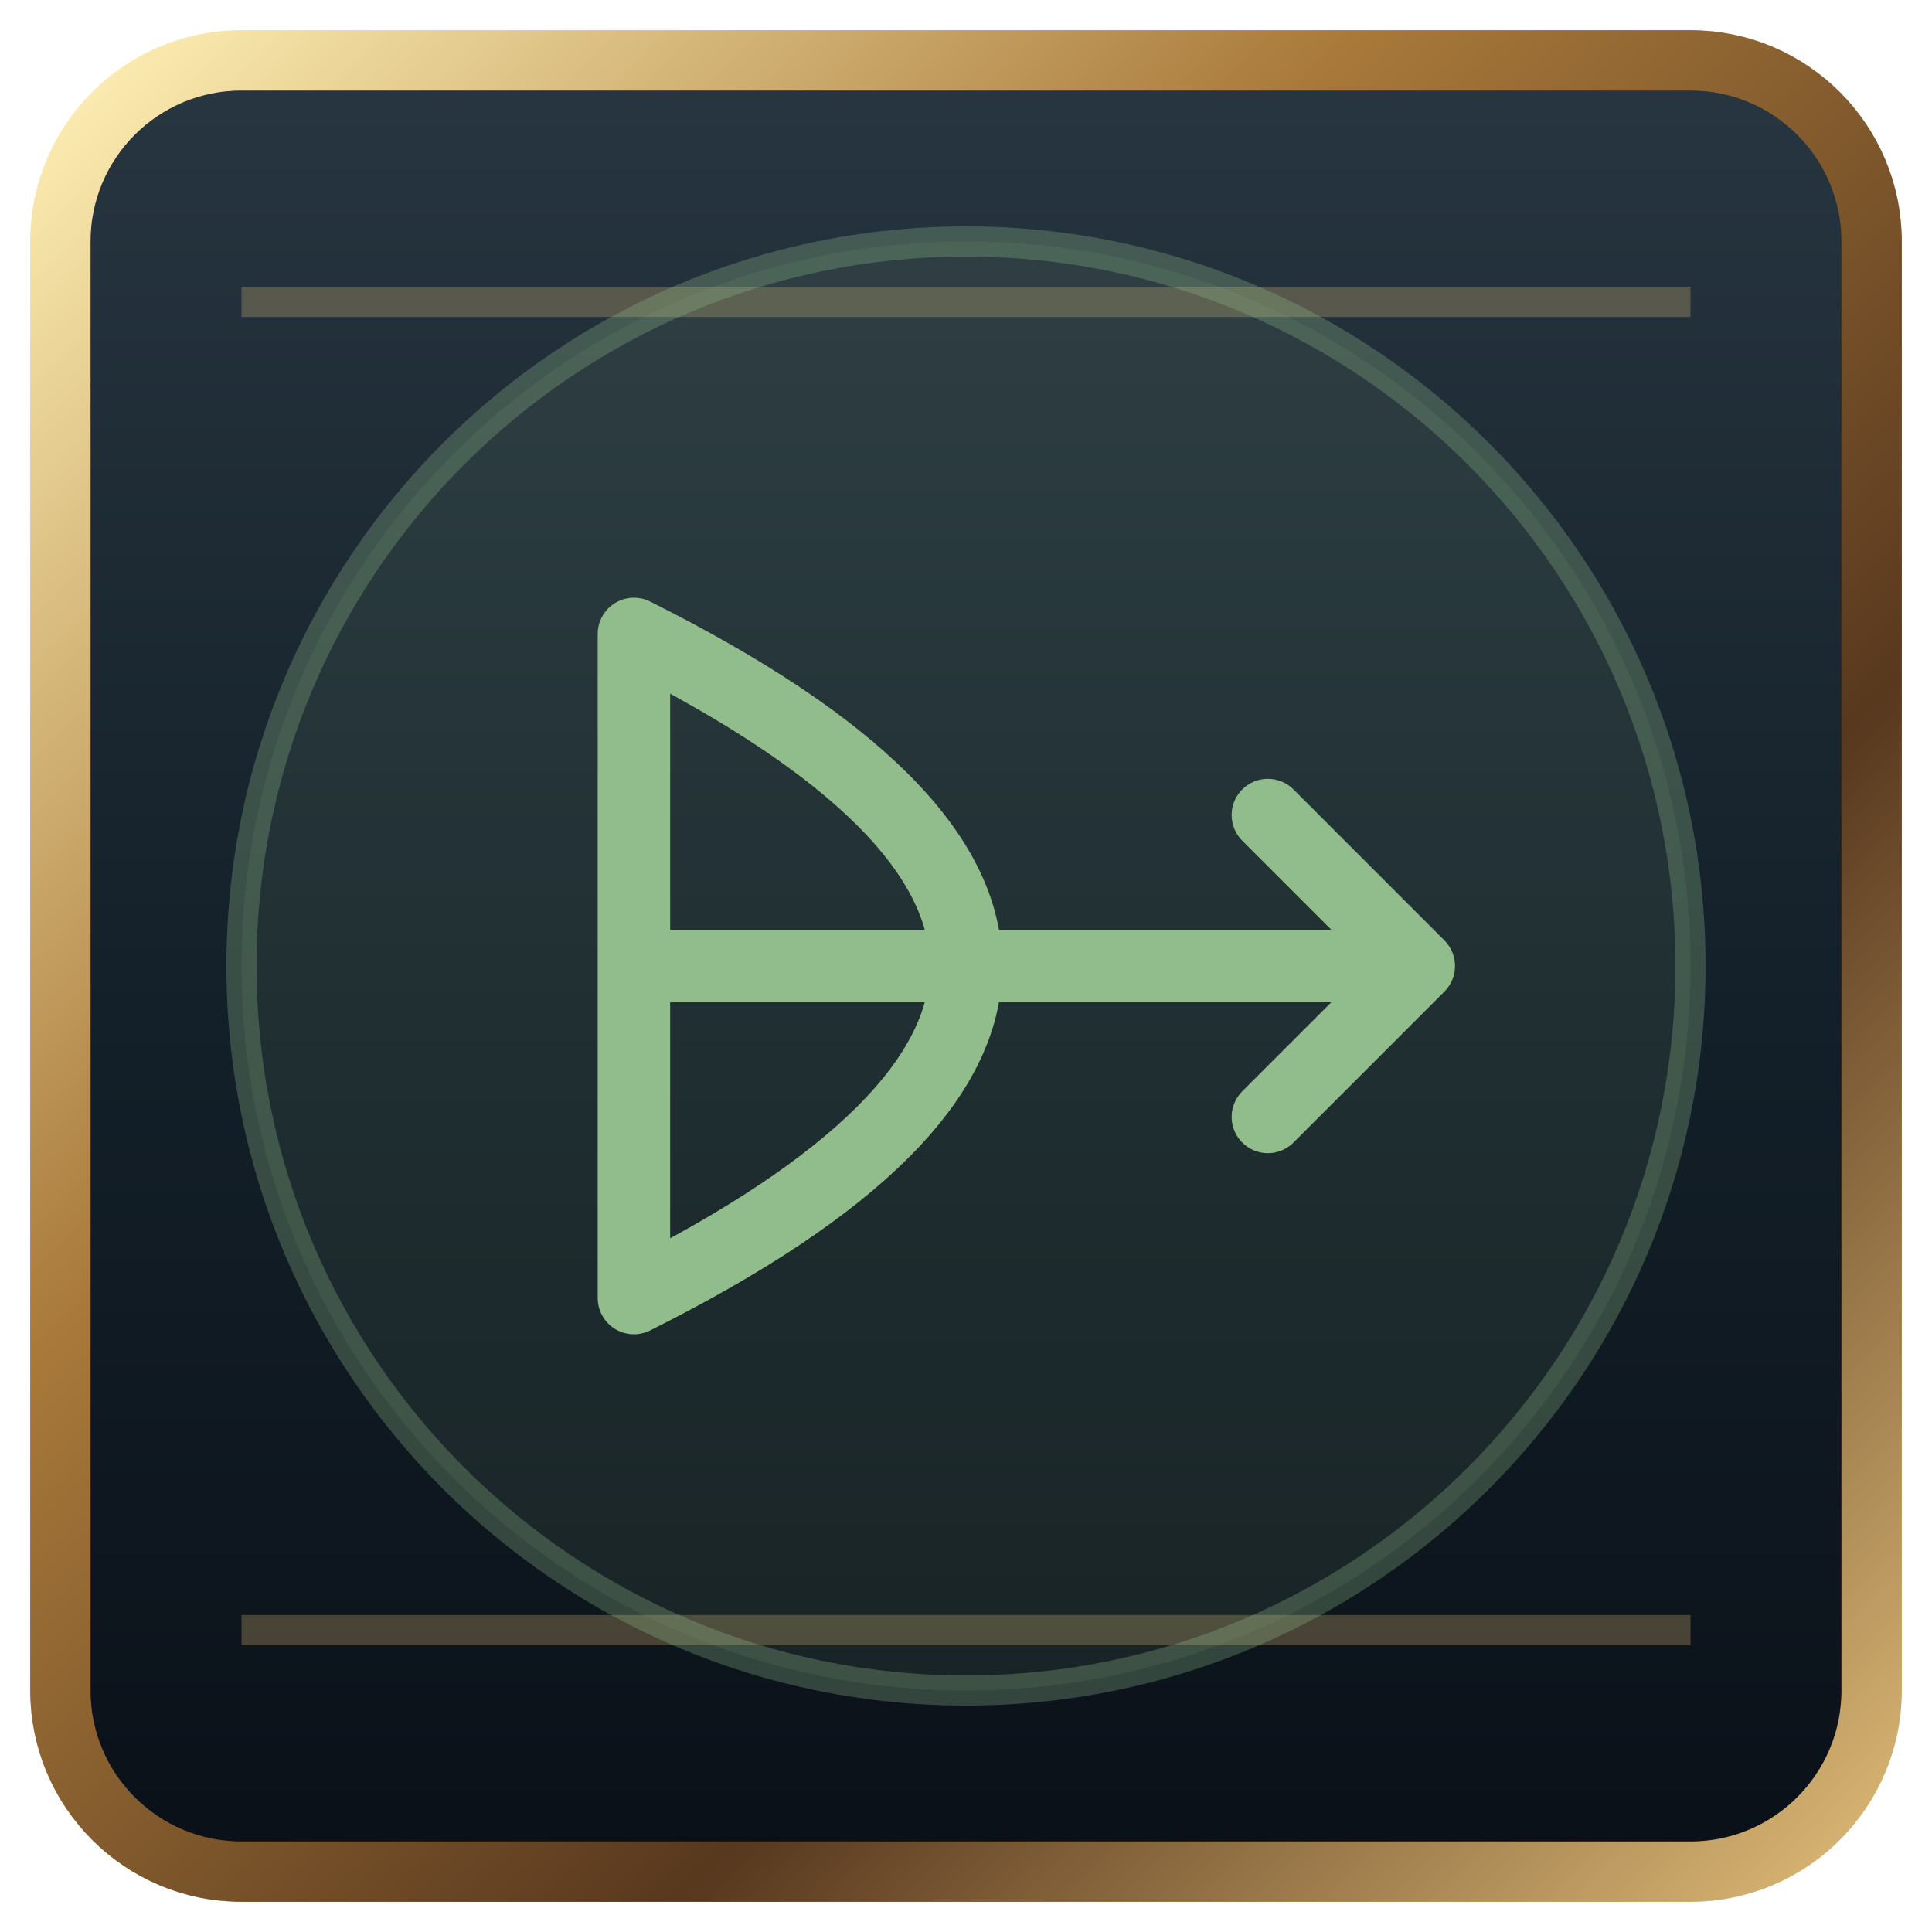
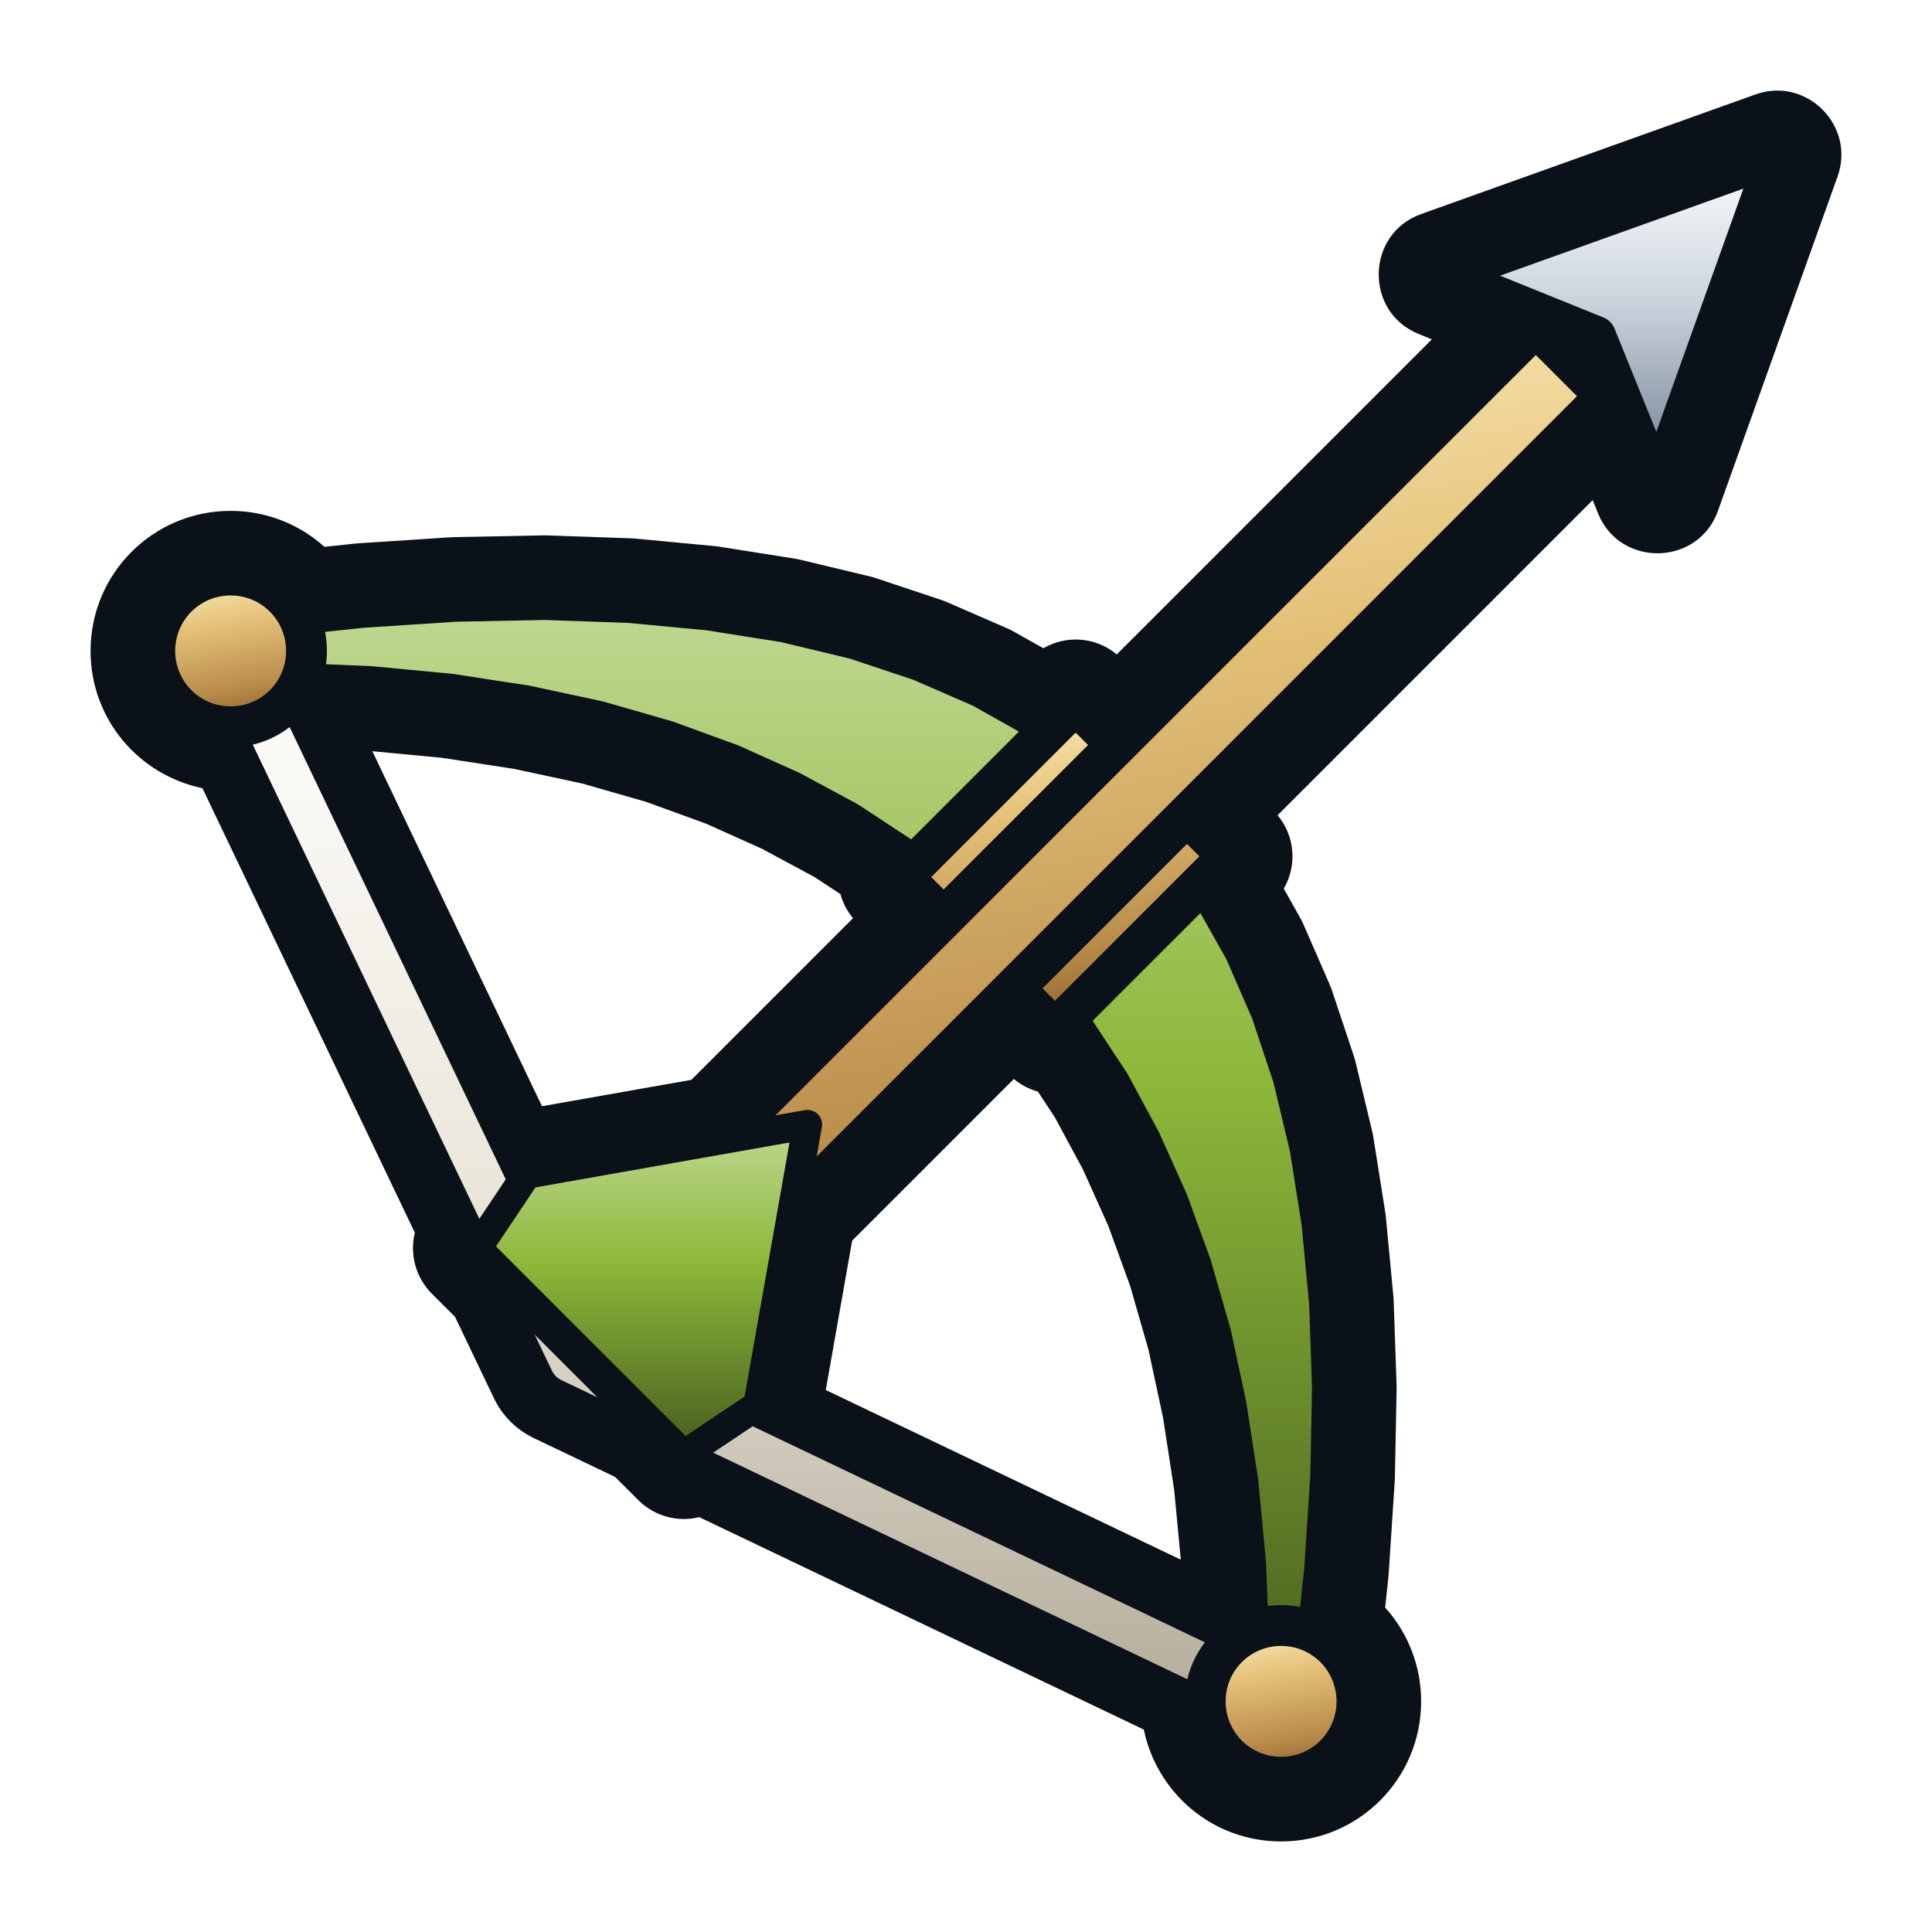
<svg xmlns="http://www.w3.org/2000/svg" width="64" height="64" viewBox="0 0 64 64">
  <defs>
-     <linearGradient id="g" x1="0" y1="0" x2="1" y2="1">
-       <stop stop-color="#fff0b5" />
-       <stop offset=".35" stop-color="#a8793a" />
-       <stop offset=".68" stop-color="#58381e" />
-       <stop offset="1" stop-color="#dbb875" />
+     <linearGradient id="linear-gradient-1" x1="25.035" y1="20.886" x2="25.035" y2="57.045" gradientUnits="userSpaceOnUse">
+       <stop offset="0" stop-color="#ffffff" />
+       <stop offset="0.5" stop-color="#ece7db" />
+       <stop offset="1" stop-color="#b2aa9a" />
    </linearGradient>
-     <linearGradient id="bg" x2="0" y2="1">
-       <stop stop-color="#283641" />
-       <stop offset=".5" stop-color="#14212a" />
-       <stop offset="1" stop-color="#0a1018" />
+     <linearGradient id="linear-gradient-2" x1="25.343" y1="19.861" x2="25.343" y2="57.453" gradientUnits="userSpaceOnUse">
+       <stop offset="0" stop-color="#c0d893" />
+       <stop offset="0.42" stop-color="#8db83a" />
+       <stop offset="1" stop-color="#465c1d" />
    </linearGradient>
-     <radialGradient id="gem">
-       <stop stop-color="#effaff" />
-       <stop offset=".22" stop-color="#80c4ea" />
-       <stop offset=".62" stop-color="#27638b" />
-       <stop offset="1" stop-color="#102739" />
-     </radialGradient>
+     <linearGradient id="linear-gradient-3" x1="34.204" y1="22.552" x2="36.376" y2="34.869" gradientUnits="userSpaceOnUse">
+       <stop offset="0" stop-color="#fff3c4" />
+       <stop offset="0.35" stop-color="#e4c077" />
+       <stop offset="0.72" stop-color="#b88b49" />
+       <stop offset="1" stop-color="#7a5426" />
+     </linearGradient>
+     <linearGradient id="linear-gradient-4" x1="32.1" y1="8.33" x2="39.166" y2="48.404" gradientUnits="userSpaceOnUse">
+       <stop offset="0" stop-color="#fff3c4" />
+       <stop offset="0.35" stop-color="#e4c077" />
+       <stop offset="0.72" stop-color="#b88b49" />
+       <stop offset="1" stop-color="#7a5426" />
+     </linearGradient>
+     <linearGradient id="linear-gradient-5" x1="53.331" y1="5.13" x2="53.331" y2="16.207" gradientUnits="userSpaceOnUse">
+       <stop offset="0" stop-color="#ffffff" />
+       <stop offset="0.45" stop-color="#c8d2dc" />
+       <stop offset="1" stop-color="#6b7889" />
+     </linearGradient>
+     <linearGradient id="linear-gradient-6" x1="21.279" y1="37.25" x2="21.279" y2="48.192" gradientUnits="userSpaceOnUse">
+       <stop offset="0" stop-color="#c0d893" />
+       <stop offset="0.42" stop-color="#8db83a" />
+       <stop offset="1" stop-color="#465c1d" />
+     </linearGradient>
+     <linearGradient id="linear-gradient-7" x1="7.134" y1="18.695" x2="8.145" y2="24.43" gradientUnits="userSpaceOnUse">
+       <stop offset="0" stop-color="#fff3c4" />
+       <stop offset="0.35" stop-color="#e4c077" />
+       <stop offset="0.72" stop-color="#b88b49" />
+       <stop offset="1" stop-color="#7a5426" />
+     </linearGradient>
+     <linearGradient id="linear-gradient-8" x1="41.932" y1="53.493" x2="42.943" y2="59.227" gradientUnits="userSpaceOnUse">
+       <stop offset="0" stop-color="#fff3c4" />
+       <stop offset="0.35" stop-color="#e4c077" />
+       <stop offset="0.72" stop-color="#b88b49" />
+       <stop offset="1" stop-color="#7a5426" />
+     </linearGradient>
  </defs>
-   <rect x="2" y="2" width="60" height="60" rx="6" fill="url(#bg)" stroke="url(#g)" stroke-width="2" />
-   <path d="M8 10 H56 M8 54 H56" stroke="#e4c077" opacity=".28" />
-   <circle cx="32" cy="32" r="24" fill="#90bd8b" fill-opacity=".10" stroke="#90bd8b" stroke-opacity=".3" />
-   <g transform="translate(14 14)" stroke="#90bd8b" stroke-width="2.4" fill="none" stroke-linejoin="round" stroke-linecap="round">
-     <path d="M7 29 Q29 18 7 7 M7 7 L7 29 M8 18 H33 M28 13 L33 18 L28 23" />
+   <g id="Layer_1" data-name="Layer 1">
+     <g id="emblem">
+       <path id="halo" d="M58.154 3.128 C59.839 2.525 61.475 4.161 60.872 5.846 L56.909 16.924 C56.253 18.756 53.666 18.809 52.936 17.005 L52.759 16.568 L42.322 27.006 C42.902 27.7 42.97 28.677 42.526 29.438 L43.083 30.428 C43.118 30.49 43.15 30.555 43.179 30.621 L44.059 32.641 C44.084 32.699 44.106 32.758 44.126 32.818 L44.851 34.993 C44.871 35.051 44.888 35.11 44.902 35.17 L45.463 37.509 C45.475 37.563 45.486 37.617 45.495 37.672 L45.891 40.175 C45.898 40.219 45.904 40.263 45.908 40.307 L46.159 42.956 C46.163 42.998 46.166 43.041 46.167 43.083 L46.264 45.886 C46.265 45.925 46.266 45.963 46.265 46.001 L46.207 48.959 C46.206 48.991 46.205 49.024 46.203 49.056 L46 52.159 C45.998 52.188 45.995 52.218 45.992 52.247 L45.885 53.252 C46.633 54.081 47.077 55.177 47.077 56.36 C47.077 58.927 45.004 61 42.438 61 C40.152 61 38.318 59.374 37.891 57.295 L23.163 50.257 C22.456 50.432 21.687 50.235 21.147 49.696 L20.377 48.926 L17.682 47.638 C17.104 47.362 16.638 46.896 16.362 46.318 L15.074 43.623 L14.304 42.853 C13.765 42.313 13.568 41.544 13.743 40.837 L13.743 40.837 L6.705 26.109 C4.626 25.682 3 23.848 3 21.562 C3 18.996 5.073 16.923 7.64 16.923 C8.823 16.923 9.919 17.367 10.748 18.115 L10.748 18.115 L11.753 18.008 C11.782 18.005 11.812 18.002 11.841 18 L14.944 17.797 C14.976 17.795 15.009 17.794 15.041 17.793 L17.999 17.735 C18.037 17.734 18.075 17.735 18.114 17.736 L20.917 17.833 C20.959 17.834 21.002 17.837 21.044 17.841 L23.693 18.092 C23.737 18.096 23.781 18.102 23.825 18.109 L26.328 18.505 C26.383 18.514 26.437 18.525 26.491 18.537 L28.83 19.098 C28.89 19.112 28.949 19.129 29.007 19.149 L31.182 19.874 C31.242 19.894 31.301 19.916 31.359 19.941 L33.379 20.821 C33.445 20.85 33.51 20.882 33.572 20.917 L34.562 21.474 C35.323 21.03 36.3 21.098 36.994 21.678 L47.432 11.241 L46.995 11.064 C45.191 10.334 45.244 7.747 47.076 7.091 Z M12.334 24.885 L17.954 36.645 L22.902 35.771 L28.257 30.415 L28.257 30.415 C28.058 30.176 27.919 29.904 27.84 29.618 L26.984 29.055 L25.248 28.12 L23.388 27.285 L21.404 26.563 L19.292 25.956 L17.037 25.472 L14.646 25.104 Z M33.585 35.743 L28.229 41.098 L27.355 46.046 L39.115 51.666 L38.896 49.354 L38.528 46.963 L38.044 44.708 L37.437 42.596 L36.715 40.612 L35.88 38.752 L34.945 37.016 L34.382 36.16 C34.096 36.081 33.824 35.942 33.585 35.743 Z" fill="#0a1118" />
+       <path id="string" d="M8.25 21.271 L19.398 44.602 L42.729 55.75 C43.533 56.134 42.95 57.355 42.146 56.971 L18.599 45.719 C18.46 45.653 18.347 45.54 18.281 45.401 L7.029 21.854 C6.645 21.05 7.866 20.467 8.25 21.271 Z" fill="url(#linear-gradient-1)" />
+       <path id="bow" d="M8.732 20.47 L11.98 20.122 L15.083 19.919 L18.04 19.861 L20.844 19.958 L23.492 20.209 L25.996 20.605 L28.335 21.166 L30.51 21.891 L32.53 22.771 L34.386 23.815 L36.087 25.013 L37.614 26.386 L38.987 27.913 L40.185 29.614 L41.229 31.47 L42.109 33.49 L42.834 35.665 L43.395 38.004 L43.791 40.508 L44.042 43.156 L44.139 45.96 L44.081 48.917 L43.878 52.02 L43.53 55.268 L41.345 57.453 L41.374 54.524 L41.258 51.74 L41.007 49.091 L40.62 46.578 L40.108 44.191 L39.46 41.938 L38.687 39.812 L37.788 37.811 L36.773 35.926 L35.623 34.177 L34.357 32.543 L32.965 31.035 L31.457 29.643 L29.823 28.377 L28.074 27.227 L26.189 26.212 L24.188 25.313 L22.062 24.54 L19.809 23.892 L17.422 23.38 L14.909 22.993 L12.26 22.742 L9.476 22.626 L6.547 22.655 Z" fill="url(#linear-gradient-2)" stroke="#0a1118" stroke-width="1.353" stroke-linejoin="round" />
+       <path id="grip" d="M34.946 34.109 L40.688 28.367 L35.633 23.312 L29.891 29.054 Z" fill="url(#linear-gradient-3)" stroke="#0a1118" stroke-width="1.353" stroke-linejoin="round" />
+       <path id="shaft" d="M20.389 45.931 L53.196 13.124 L50.876 10.804 L18.069 43.611 Z" fill="url(#linear-gradient-4)" stroke="#0a1118" stroke-width="1.353" stroke-linejoin="round" />
+       <path id="head" d="M58.87 5.13 L54.907 16.207 L52.858 11.142 L47.793 9.093 Z" fill="url(#linear-gradient-5)" stroke="#0a1118" stroke-width="1.353" stroke-linejoin="round" />
+       <path id="fletching" d="M17.451 38.894 L26.75 37.25 L25.106 46.549 L22.651 48.192 L19.229 44.771 L15.808 41.349 Z" fill="url(#linear-gradient-6)" stroke="#0a1118" stroke-width="0.967" stroke-linejoin="round" />
+       <path id="tip_a" data-name="tip a" d="M10.153 21.562 C10.153 22.954 9.032 24.076 7.64 24.076 C6.248 24.076 5.127 22.954 5.127 21.562 C5.127 20.17 6.248 19.049 7.64 19.049 C9.032 19.049 10.153 20.17 10.153 21.562 Z" fill="url(#linear-gradient-7)" stroke="#0a1118" stroke-width="1.353" stroke-linejoin="round" />
+       <path id="tip_b" data-name="tip b" d="M44.951 56.36 C44.951 57.752 43.83 58.873 42.438 58.873 C41.046 58.873 39.924 57.752 39.924 56.36 C39.924 54.968 41.046 53.847 42.438 53.847 C43.83 53.847 44.951 54.968 44.951 56.36 Z" fill="url(#linear-gradient-8)" stroke="#0a1118" stroke-width="1.353" stroke-linejoin="round" />
+     </g>
  </g>
</svg>
